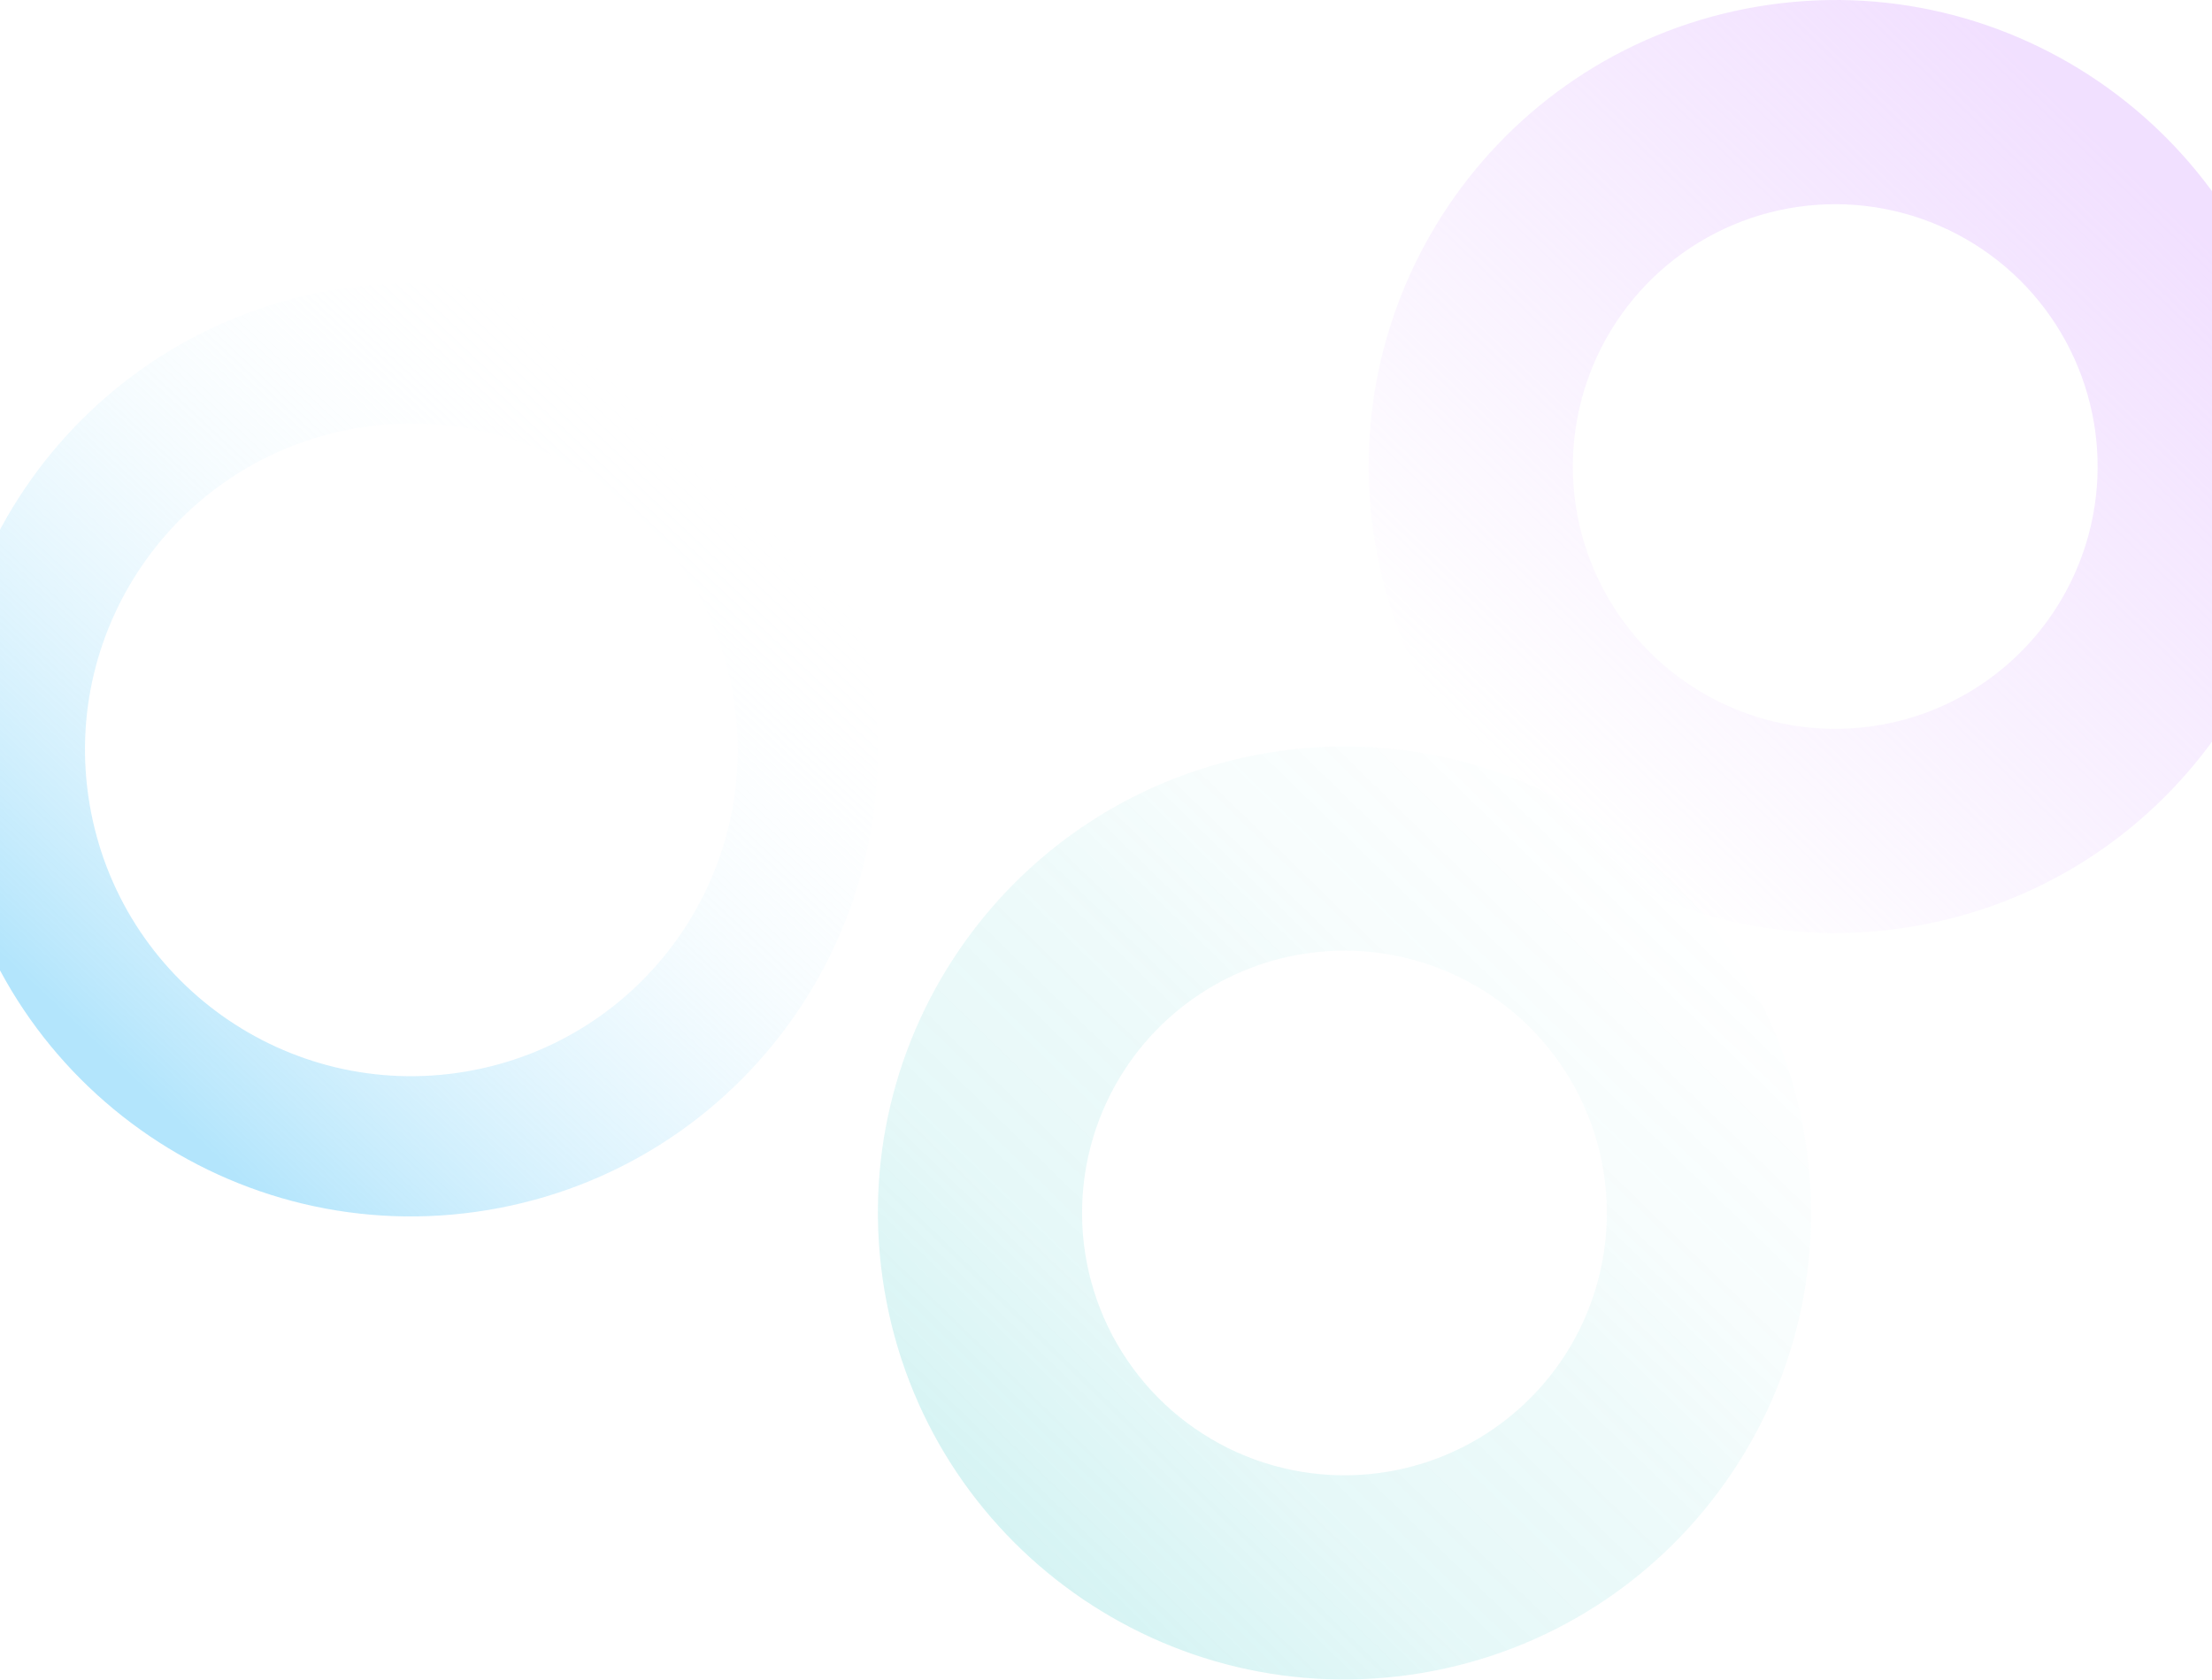
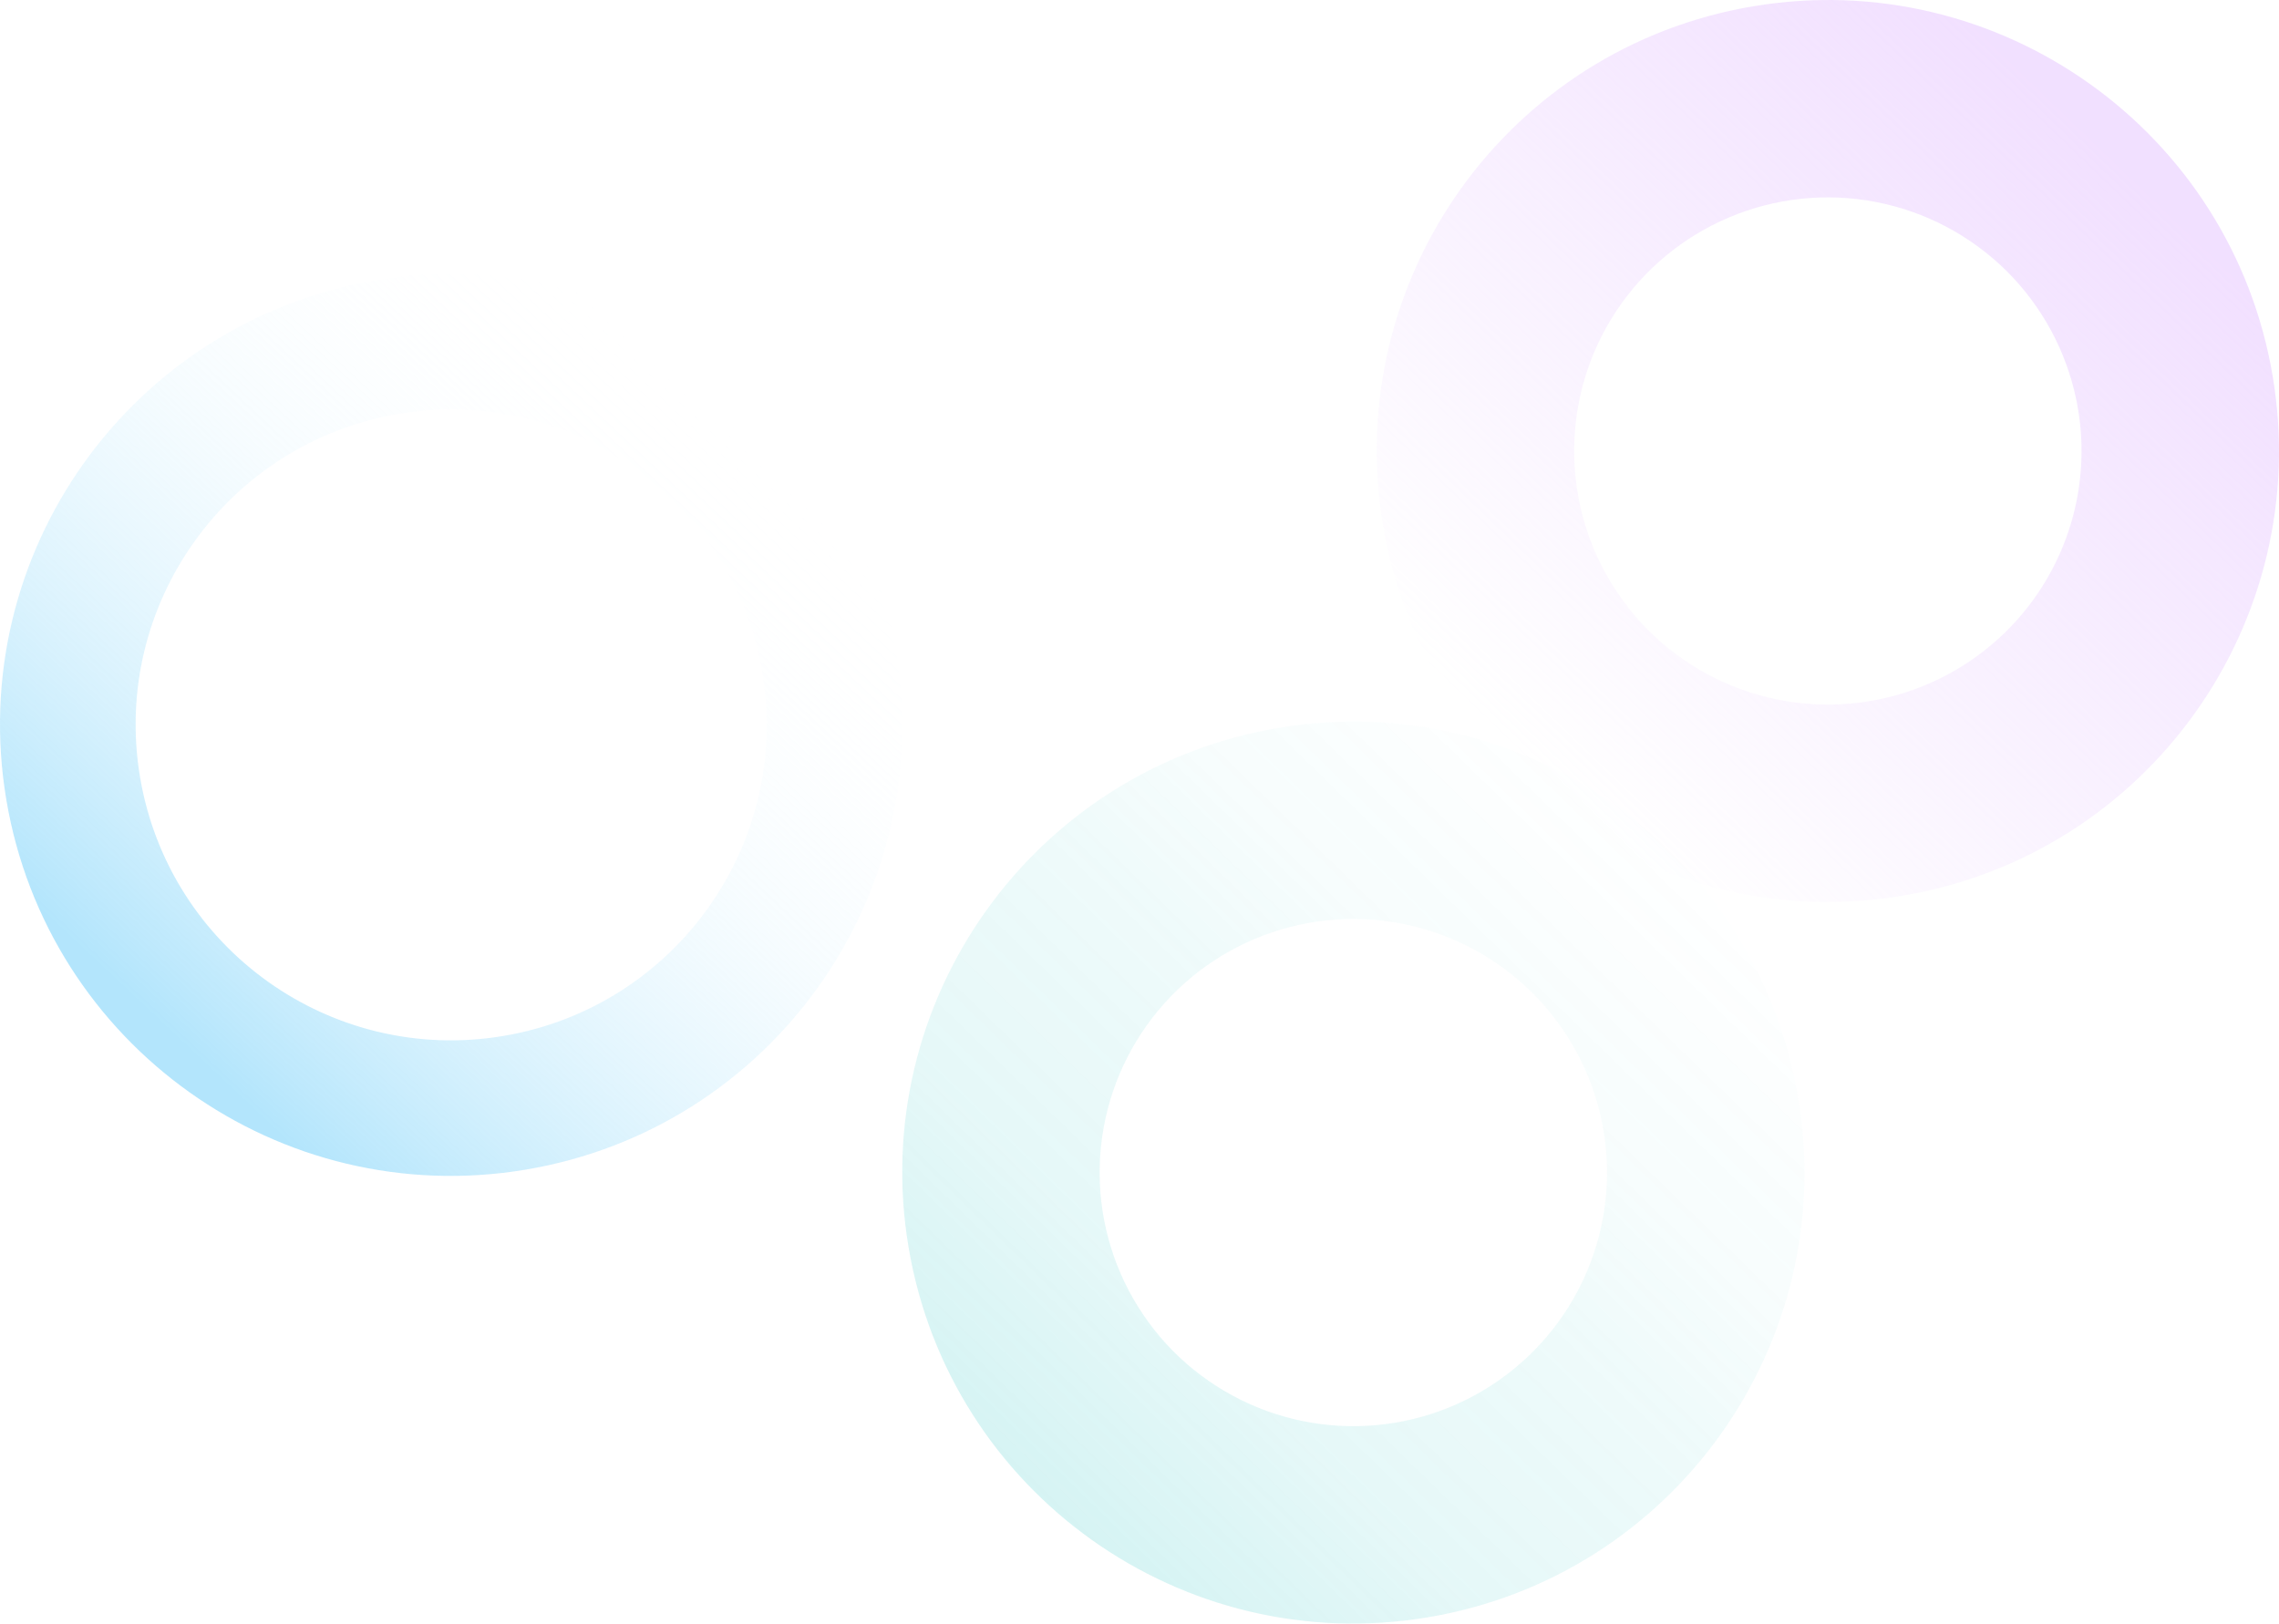
- <svg xmlns="http://www.w3.org/2000/svg" width="1280" height="972" viewBox="0 0 1280 972" fill="none">
-   <path d="M1328.24 225.356C1303.62 78.317 1164.38 -20.894 1017.33 3.759C870.283 28.411 771.065 167.584 795.769 314.643C820.472 461.702 959.624 560.893 1106.67 536.241C1253.72 511.588 1352.89 372.366 1328.24 225.356ZM1087.09 419.732C1057.47 424.699 1027.05 420.772 999.663 408.448C972.278 396.125 949.163 375.958 933.24 350.498C917.317 325.038 909.303 295.428 910.21 265.413C911.117 235.398 920.905 206.327 938.336 181.874C955.767 157.422 980.058 138.687 1008.14 128.04C1036.22 117.392 1066.82 115.31 1096.09 122.056C1125.35 128.802 1151.95 144.074 1172.54 165.94C1193.12 187.806 1206.75 215.284 1211.72 244.9C1218.38 284.609 1208.99 325.337 1185.61 358.124C1162.24 390.911 1126.8 413.072 1087.09 419.732Z" fill="url(#paint0_linear)" />
-   <path d="M1044.24 657.356C1019.62 510.317 880.384 411.106 733.335 435.759C586.286 460.411 487.069 599.584 511.772 746.643C536.476 893.702 675.628 992.893 822.677 968.241C969.726 943.588 1068.89 804.366 1044.24 657.356ZM803.094 851.732C773.477 856.699 743.052 852.772 715.667 840.448C688.282 828.125 665.166 807.958 649.244 782.498C633.321 757.038 625.307 727.428 626.214 697.413C627.121 667.398 636.909 638.327 654.34 613.874C671.771 589.422 696.062 570.687 724.141 560.04C752.22 549.392 782.826 547.31 812.089 554.056C841.352 560.802 867.957 576.074 888.54 597.94C909.122 619.806 922.758 647.284 927.723 676.9C934.38 716.609 924.99 757.337 901.617 790.124C878.245 822.911 842.805 845.072 803.094 851.732Z" fill="url(#paint1_linear)" fill-opacity="0.2" />
-   <path d="M504.232 389.356C479.572 242.314 340.422 143.101 193.353 167.76C46.285 192.42 -52.898 331.573 -28.239 478.644C-3.58 625.714 135.571 724.898 282.639 700.239C429.708 675.579 528.92 536.397 504.232 389.356ZM269.242 620.214C166.403 637.463 69.053 568.067 51.804 465.177C34.555 362.287 103.95 264.985 206.838 247.736C309.727 230.487 407.028 299.883 424.277 402.772C441.525 505.662 372.062 602.975 269.223 620.214H269.242Z" fill="url(#paint2_linear)" />
+ <svg xmlns="http://www.w3.org/2000/svg" width="1364" height="972" viewBox="0 0 1364 972" fill="none">
+   <path d="M1360.24 225.356C1335.62 78.317 1196.38 -20.894 1049.33 3.759C902.283 28.411 803.065 167.584 827.769 314.643C852.472 461.702 991.624 560.893 1138.67 536.241C1285.72 511.588 1384.89 372.366 1360.24 225.356ZM1119.09 419.732C1089.47 424.699 1059.05 420.772 1031.66 408.448C1004.28 396.125 981.163 375.958 965.24 350.498C949.317 325.038 941.303 295.428 942.21 265.413C943.117 235.398 952.905 206.327 970.336 181.874C987.767 157.422 1012.06 138.687 1040.14 128.04C1068.22 117.392 1098.82 115.31 1128.09 122.056C1157.35 128.802 1183.95 144.074 1204.54 165.94C1225.12 187.806 1238.75 215.284 1243.72 244.9C1250.38 284.609 1240.99 325.337 1217.61 358.124C1194.24 390.911 1158.8 413.072 1119.09 419.732V419.732Z" fill="url(#paint0_linear)" />
+   <path d="M1076.24 657.356C1051.62 510.317 912.384 411.106 765.335 435.759C618.286 460.411 519.069 599.584 543.772 746.643C568.476 893.702 707.628 992.893 854.677 968.241C1001.73 943.588 1100.89 804.366 1076.24 657.356ZM835.094 851.732C805.477 856.699 775.052 852.772 747.667 840.448C720.282 828.125 697.166 807.958 681.244 782.498C665.321 757.038 657.307 727.428 658.214 697.413C659.121 667.398 668.909 638.327 686.34 613.874C703.771 589.422 728.062 570.687 756.141 560.04C784.22 549.392 814.826 547.31 844.089 554.056C873.352 560.802 899.957 576.074 920.54 597.94C941.123 619.806 954.758 647.284 959.723 676.9C966.38 716.609 956.99 757.337 933.617 790.124C910.245 822.911 874.805 845.072 835.094 851.732V851.732Z" fill="url(#paint1_linear)" fill-opacity="0.2" />
+   <path d="M536.232 389.356C511.572 242.314 372.422 143.101 225.353 167.76C78.285 192.42 -20.898 331.573 3.761 478.644C28.421 625.714 167.571 724.898 314.639 700.239C461.708 675.579 560.92 536.397 536.232 389.356ZM301.242 620.214C198.403 637.463 101.053 568.067 83.804 465.177C66.555 362.287 135.95 264.985 238.838 247.736C341.727 230.487 439.028 299.883 456.277 402.772C473.525 505.662 404.062 602.975 301.223 620.214H301.242Z" fill="url(#paint2_linear)" />
  <defs>
-     <linearGradient id="paint0_linear" x1="1230.61" y1="94.926" x2="882.534" y2="456.339" gradientUnits="userSpaceOnUse">
+     <linearGradient id="paint0_linear" x1="1262.61" y1="94.926" x2="914.534" y2="456.339" gradientUnits="userSpaceOnUse">
      <stop stop-color="#E4C1FF" stop-opacity="0.5" />
      <stop offset="1" stop-color="#E4C1FF" stop-opacity="0" />
    </linearGradient>
-     <linearGradient id="paint1_linear" x1="977" y1="506" x2="589.538" y2="903.545" gradientUnits="userSpaceOnUse">
+     <linearGradient id="paint1_linear" x1="1009" y1="506" x2="621.538" y2="903.545" gradientUnits="userSpaceOnUse">
      <stop stop-color="#2DC5C5" stop-opacity="0" />
      <stop offset="0.3" stop-color="#2DC5C5" stop-opacity="0.2" />
      <stop offset="0.47" stop-color="#2DC5C5" stop-opacity="0.4" />
      <stop offset="0.74" stop-color="#2DC5C5" stop-opacity="0.6" />
      <stop offset="1" stop-color="#2DC5C5" />
    </linearGradient>
-     <linearGradient id="paint2_linear" x1="67.18" y1="615.651" x2="407.901" y2="253.338" gradientUnits="userSpaceOnUse">
+     <linearGradient id="paint2_linear" x1="99.18" y1="615.651" x2="439.901" y2="253.338" gradientUnits="userSpaceOnUse">
      <stop stop-color="#81D4FA" stop-opacity="0.6" />
      <stop offset="0.24" stop-color="#A4E0FB" stop-opacity="0.43" />
      <stop offset="0.59" stop-color="#D5F1FD" stop-opacity="0.2" />
      <stop offset="0.86" stop-color="#F3FBFF" stop-opacity="0.05" />
      <stop offset="1" stop-color="white" stop-opacity="0" />
    </linearGradient>
  </defs>
</svg>
